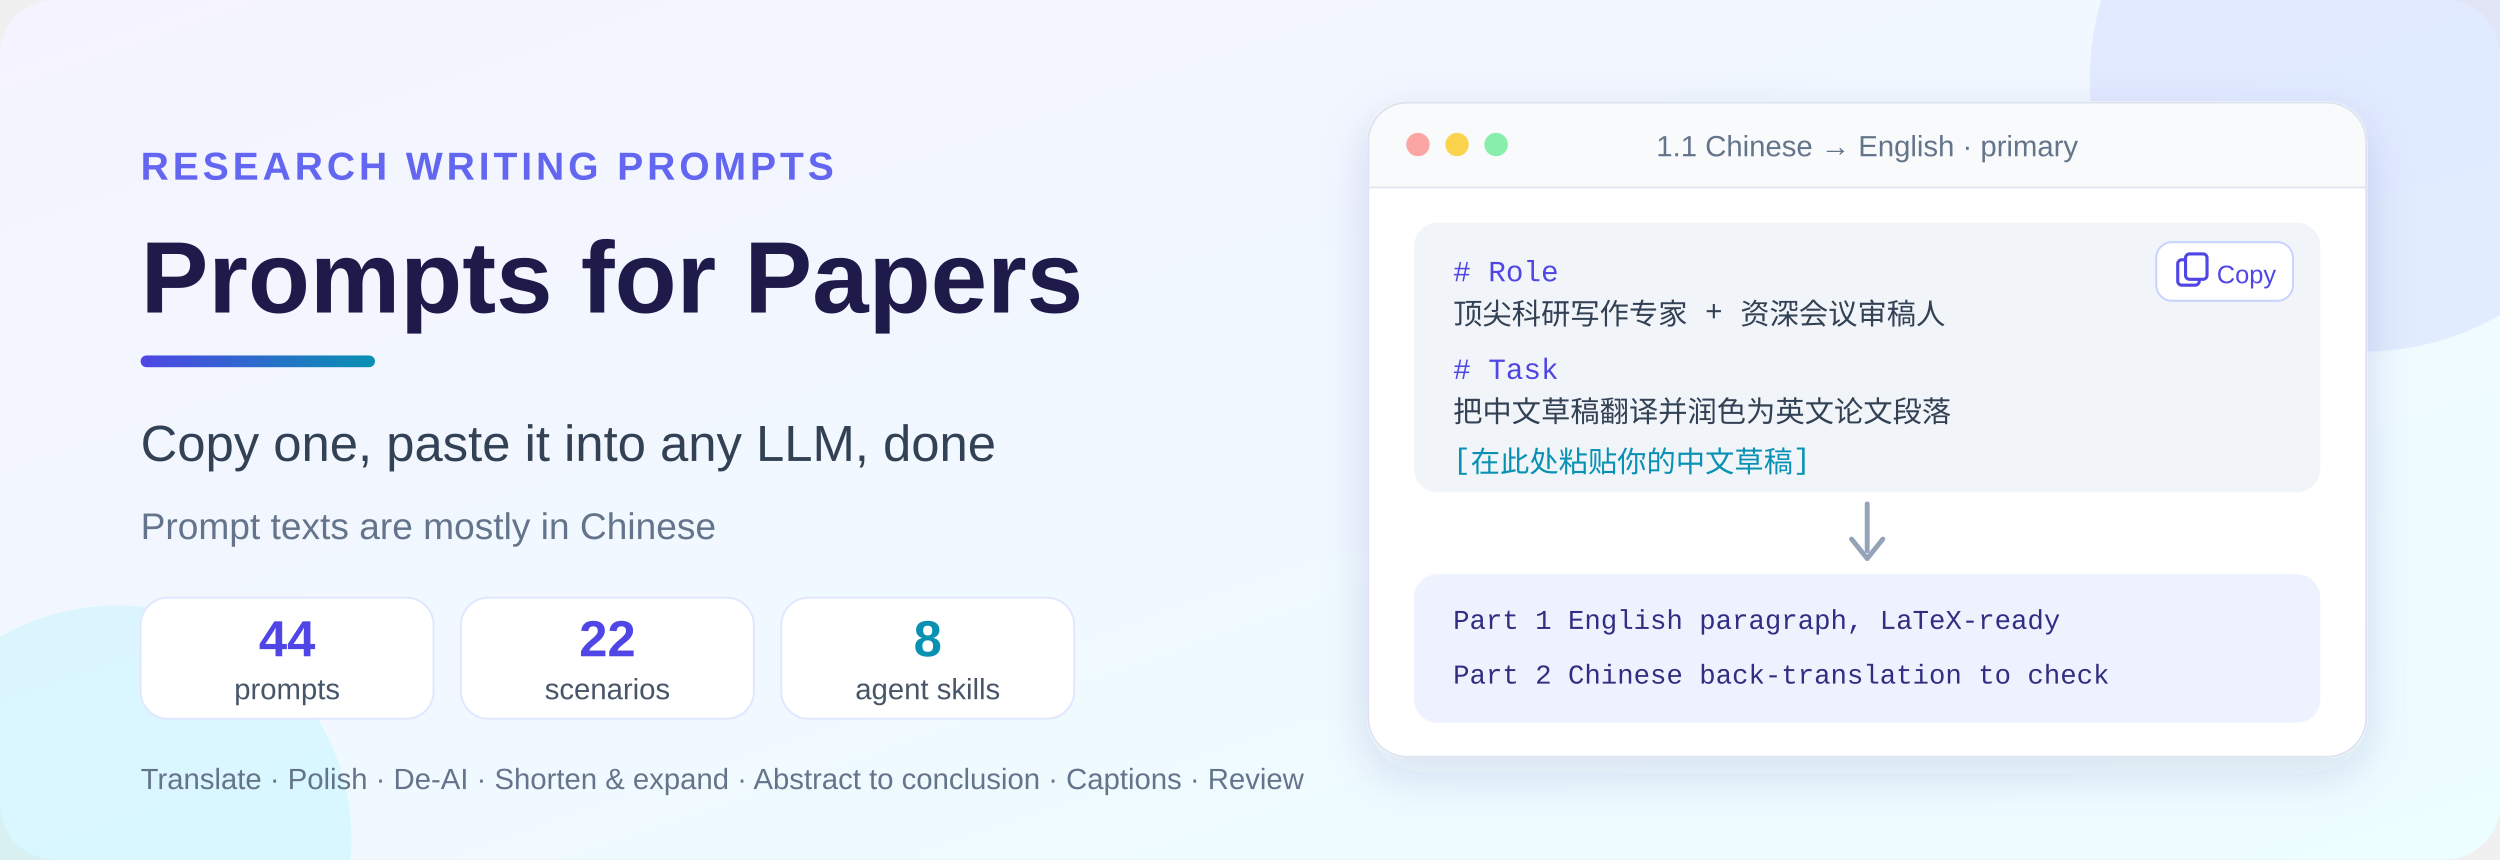
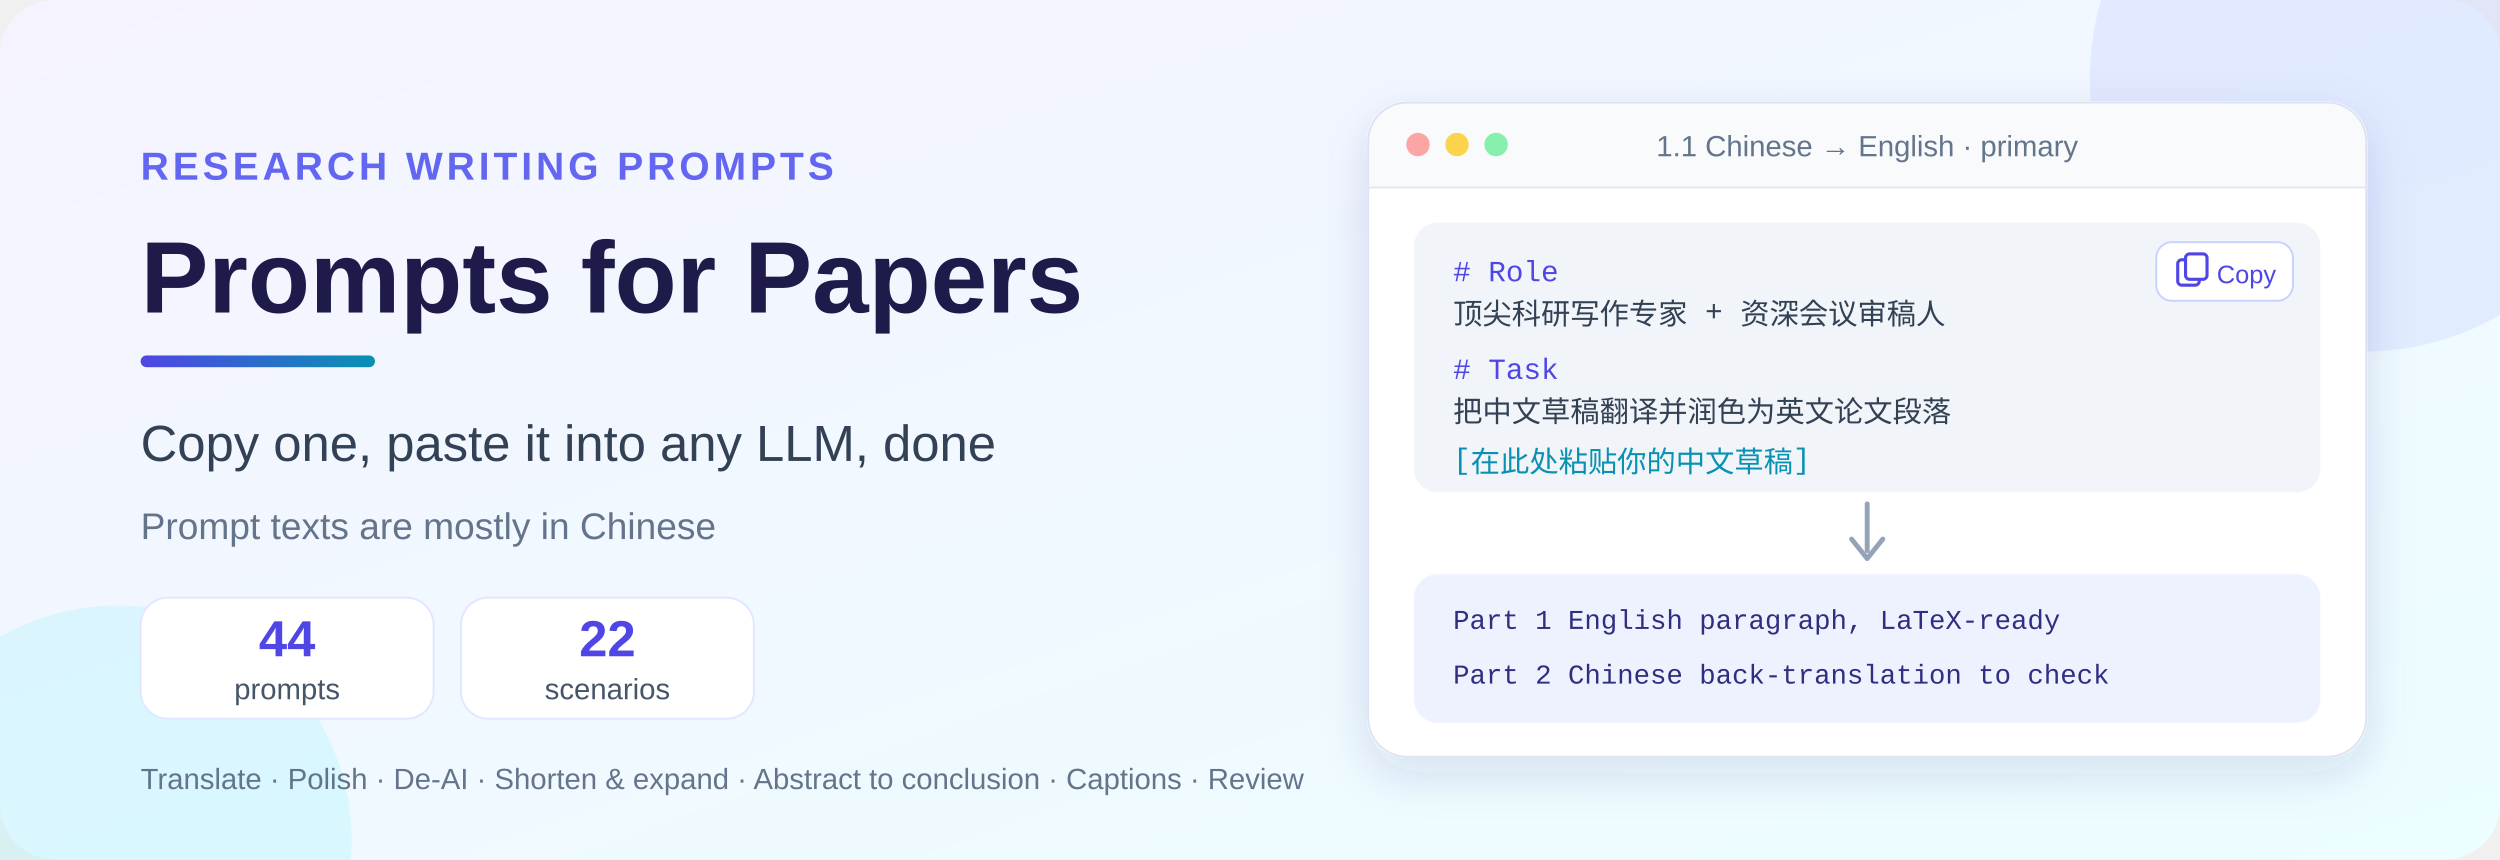
- <svg xmlns="http://www.w3.org/2000/svg" viewBox="0 0 1280 440" width="1280" height="440" role="img" aria-label="Research Writing Prompts: copy-ready prompts and agent skills for research writing">
+ <svg xmlns="http://www.w3.org/2000/svg" viewBox="0 0 1280 440" width="1280" height="440" role="img" aria-label="Research Writing Prompts: copy-ready prompts for research writing">
  <defs>
    <linearGradient id="bg" x1="0" y1="0" x2="1" y2="1">
      <stop offset="0" stop-color="#F5F3FF" />
      <stop offset="1" stop-color="#ECFEFF" />
    </linearGradient>
    <linearGradient id="accent" x1="0" y1="0" x2="1" y2="0">
      <stop offset="0" stop-color="#4F46E5" />
      <stop offset="1" stop-color="#0891B2" />
    </linearGradient>
    <filter id="shadow" x="-10%" y="-10%" width="120%" height="130%">
      <feDropShadow dx="0" dy="8" stdDeviation="12" flood-color="#312E81" flood-opacity="0.14" />
    </filter>
    <style>
      .zh { font-family: "PingFang SC", "Microsoft YaHei", "Noto Sans CJK SC", "Source Han Sans SC", "Hiragino Sans GB", sans-serif; }
      .en { font-family: "Segoe UI", "Helvetica Neue", Arial, sans-serif; }
      .mono { font-family: "SFMono-Regular", Consolas, "Liberation Mono", Menlo, "Microsoft YaHei", monospace; }
    </style>
  </defs>
  <rect x="0" y="0" width="1280" height="440" rx="28" fill="url(#bg)" />
  <circle cx="1210" cy="40" r="140" fill="#C7D2FE" opacity="0.35" />
  <circle cx="60" cy="430" r="120" fill="#A5F3FC" opacity="0.30" />
  <text x="72" y="92" class="en" font-size="20" font-weight="600" fill="#6366F1" letter-spacing="2">RESEARCH WRITING PROMPTS</text>
  <text x="72" y="160" class="en" font-size="52" font-weight="700" fill="#1E1B4B">Prompts for Papers</text>
  <rect x="72" y="182" width="120" height="6" rx="3" fill="url(#accent)" />
  <text x="72" y="236" class="en" font-size="26" fill="#334155">Copy one, paste it into any LLM, done</text>
  <text x="72" y="276" class="en" font-size="19" fill="#64748B">Prompt texts are mostly in Chinese</text>
  <g class="zh">
    <rect x="72" y="306" width="150" height="62" rx="14" fill="#FFFFFF" stroke="#E0E7FF" />
    <text x="147" y="336" text-anchor="middle" font-size="26" font-weight="700" fill="#4F46E5" class="en">44</text>
    <text x="147" y="358" text-anchor="middle" font-size="15" fill="#475569" class="en">prompts</text>
    <rect x="236" y="306" width="150" height="62" rx="14" fill="#FFFFFF" stroke="#E0E7FF" />
    <text x="311" y="336" text-anchor="middle" font-size="26" font-weight="700" fill="#4F46E5" class="en">22</text>
    <text x="311" y="358" text-anchor="middle" font-size="15" fill="#475569" class="en">scenarios</text>
-     <rect x="400" y="306" width="150" height="62" rx="14" fill="#FFFFFF" stroke="#E0E7FF" />
-     <text x="475" y="336" text-anchor="middle" font-size="26" font-weight="700" fill="#0891B2" class="en">8</text>
-     <text x="475" y="358" text-anchor="middle" font-size="15" fill="#475569" class="en">agent skills</text>
  </g>
  <text x="72" y="404" class="en" font-size="15" fill="#64748B">Translate · Polish · De-AI · Shorten &amp; expand · Abstract to conclusion · Captions · Review</text>
  <g filter="url(#shadow)">
    <rect x="700" y="52" width="512" height="336" rx="20" fill="#FFFFFF" />
  </g>
  <rect x="700" y="52" width="512" height="44" rx="20" fill="#F8FAFC" />
  <rect x="700" y="76" width="512" height="20" fill="#F8FAFC" />
  <rect x="700.5" y="52.5" width="511" height="335" rx="20" fill="none" stroke="#DDE3F0" />
  <line x1="700" y1="96" x2="1212" y2="96" stroke="#E2E8F0" />
  <circle cx="726" cy="74" r="6" fill="#FCA5A5" />
  <circle cx="746" cy="74" r="6" fill="#FCD34D" />
  <circle cx="766" cy="74" r="6" fill="#86EFAC" />
  <text x="956" y="80" text-anchor="middle" class="en" font-size="15" fill="#64748B">1.1 Chinese → English · primary</text>
  <rect x="724" y="114" width="464" height="138" rx="12" fill="#F1F5F9" />
  <g class="mono" font-size="15">
    <text x="744" y="144" fill="#4F46E5"># Role</text>
    <text x="744" y="166" fill="#334155">顶尖科研写作专家 + 资深会议审稿人</text>
    <text x="744" y="194" fill="#4F46E5"># Task</text>
    <text x="744" y="216" fill="#334155">把中文草稿翻译并润色为英文论文段落</text>
    <text x="744" y="240" fill="#0891B2">[在此处粘贴你的中文草稿]</text>
  </g>
  <rect x="1104" y="124" width="70" height="30" rx="8" fill="#FFFFFF" stroke="#C7D2FE" />
  <rect x="1115" y="133" width="11" height="13" rx="2" fill="none" stroke="#4F46E5" stroke-width="1.6" />
  <rect x="1119" y="130" width="11" height="13" rx="2" fill="#FFFFFF" stroke="#4F46E5" stroke-width="1.6" />
  <text x="1135" y="145" class="en" font-size="13" fill="#4F46E5">Copy</text>
  <path d="M956 258 L956 282" stroke="#94A3B8" stroke-width="2.5" stroke-linecap="round" />
  <path d="M948 276 L956 286 L964 276" fill="none" stroke="#94A3B8" stroke-width="2.5" stroke-linecap="round" stroke-linejoin="round" />
  <rect x="724" y="294" width="464" height="76" rx="12" fill="#EEF2FF" />
  <g class="mono" font-size="14">
    <text x="744" y="322" fill="#312E81">Part 1  English paragraph, LaTeX-ready</text>
    <text x="744" y="350" fill="#312E81">Part 2  Chinese back-translation to check</text>
  </g>
</svg>
